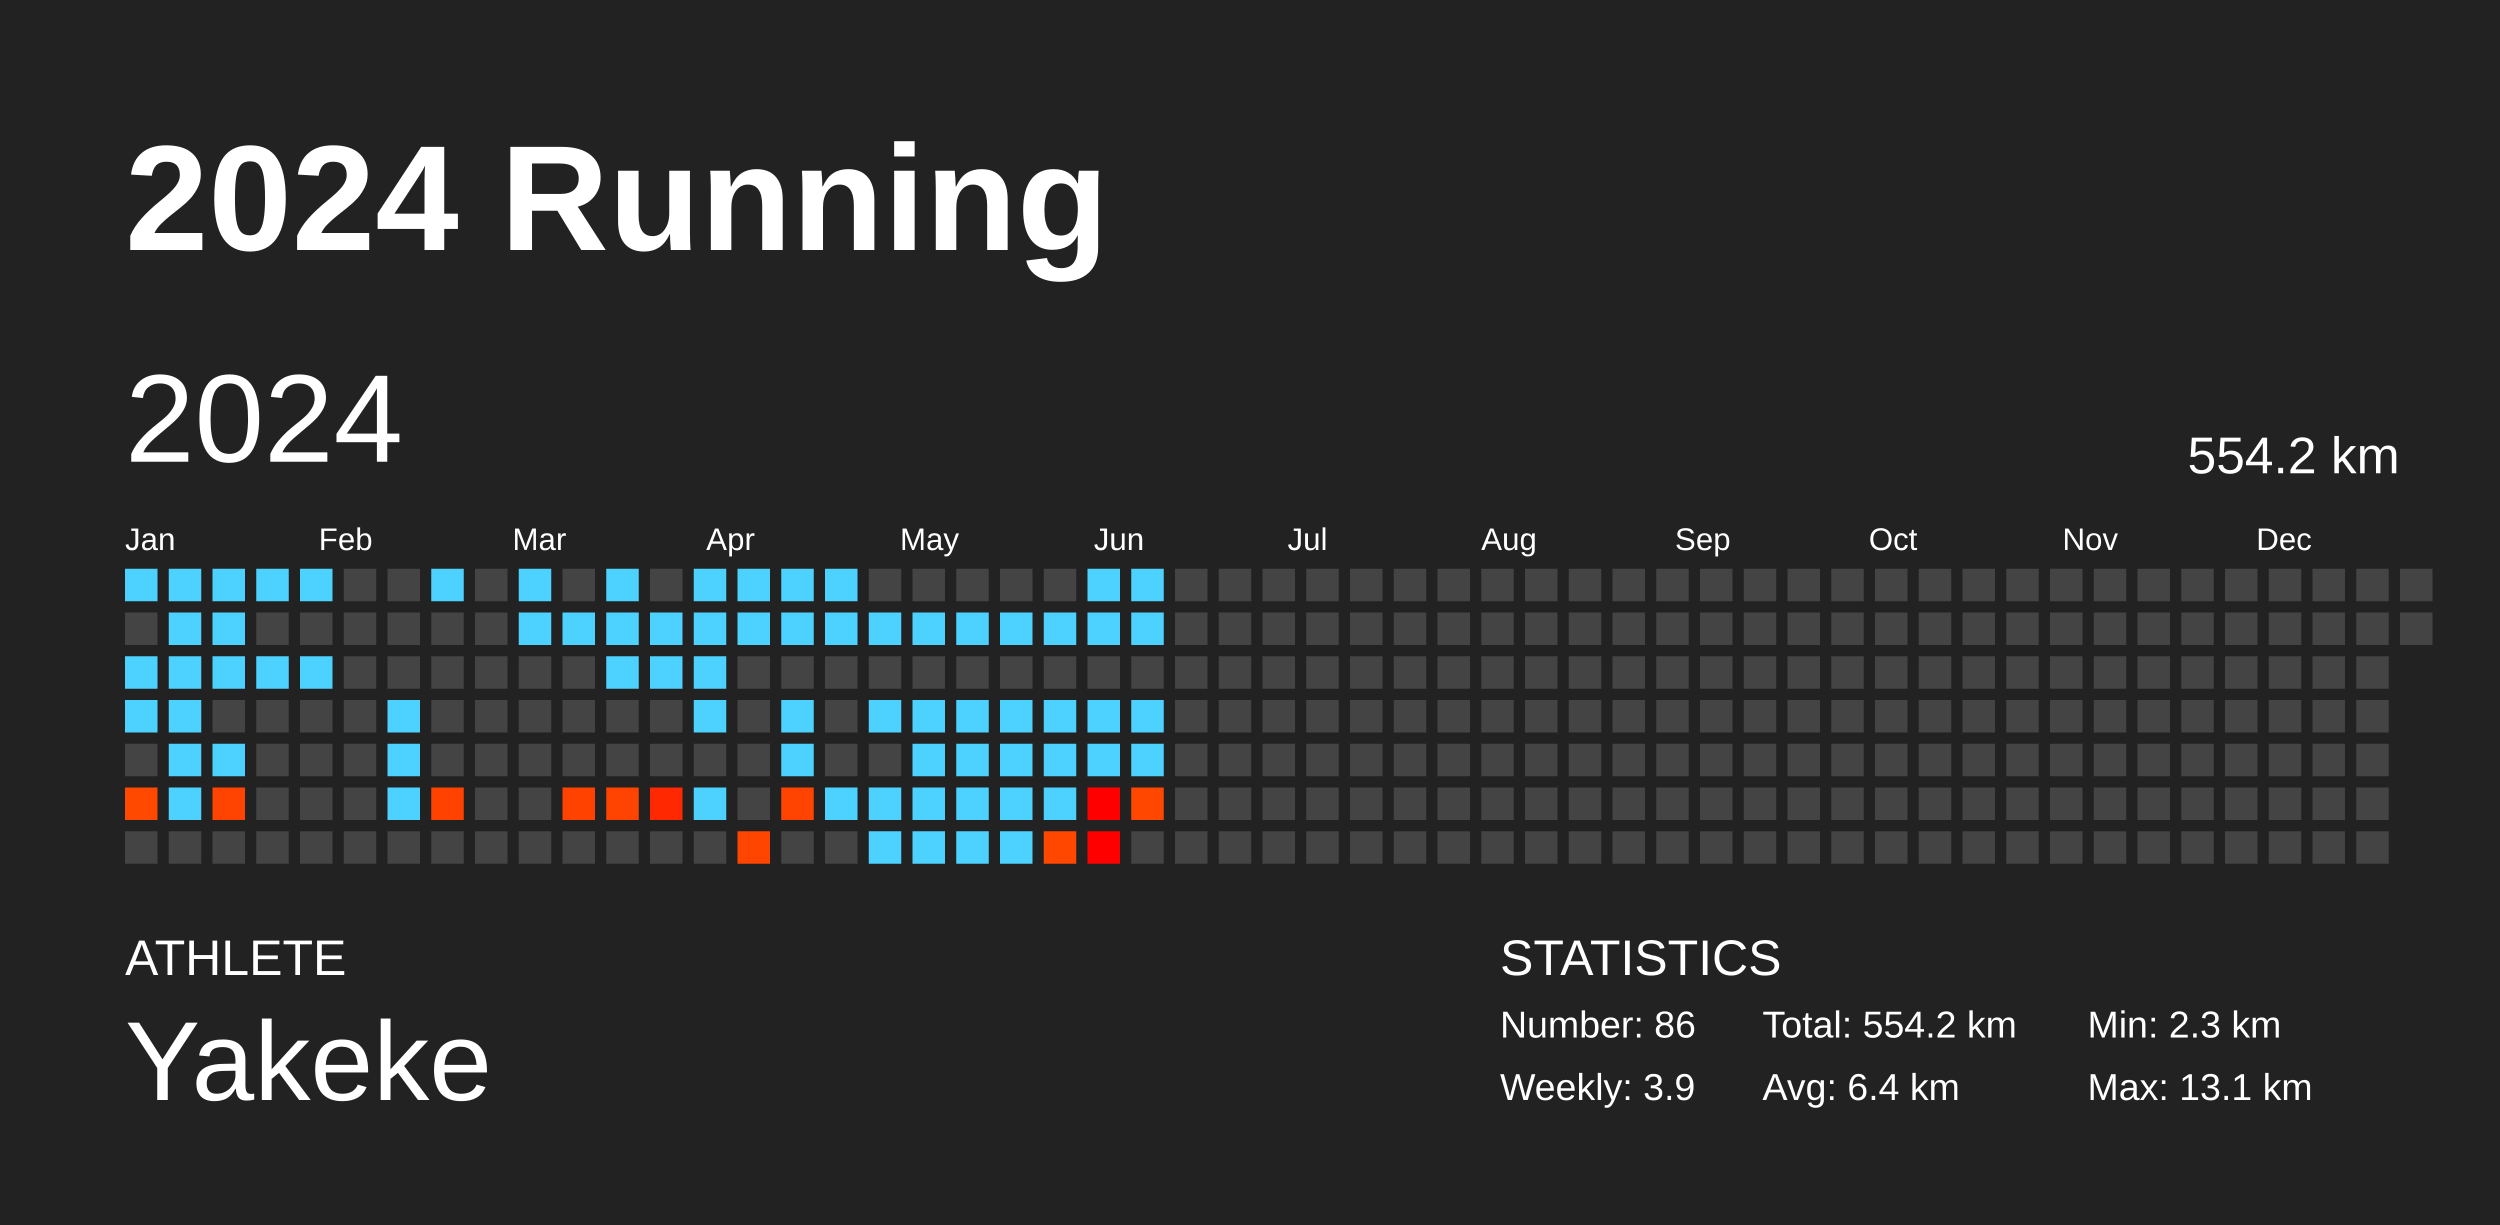
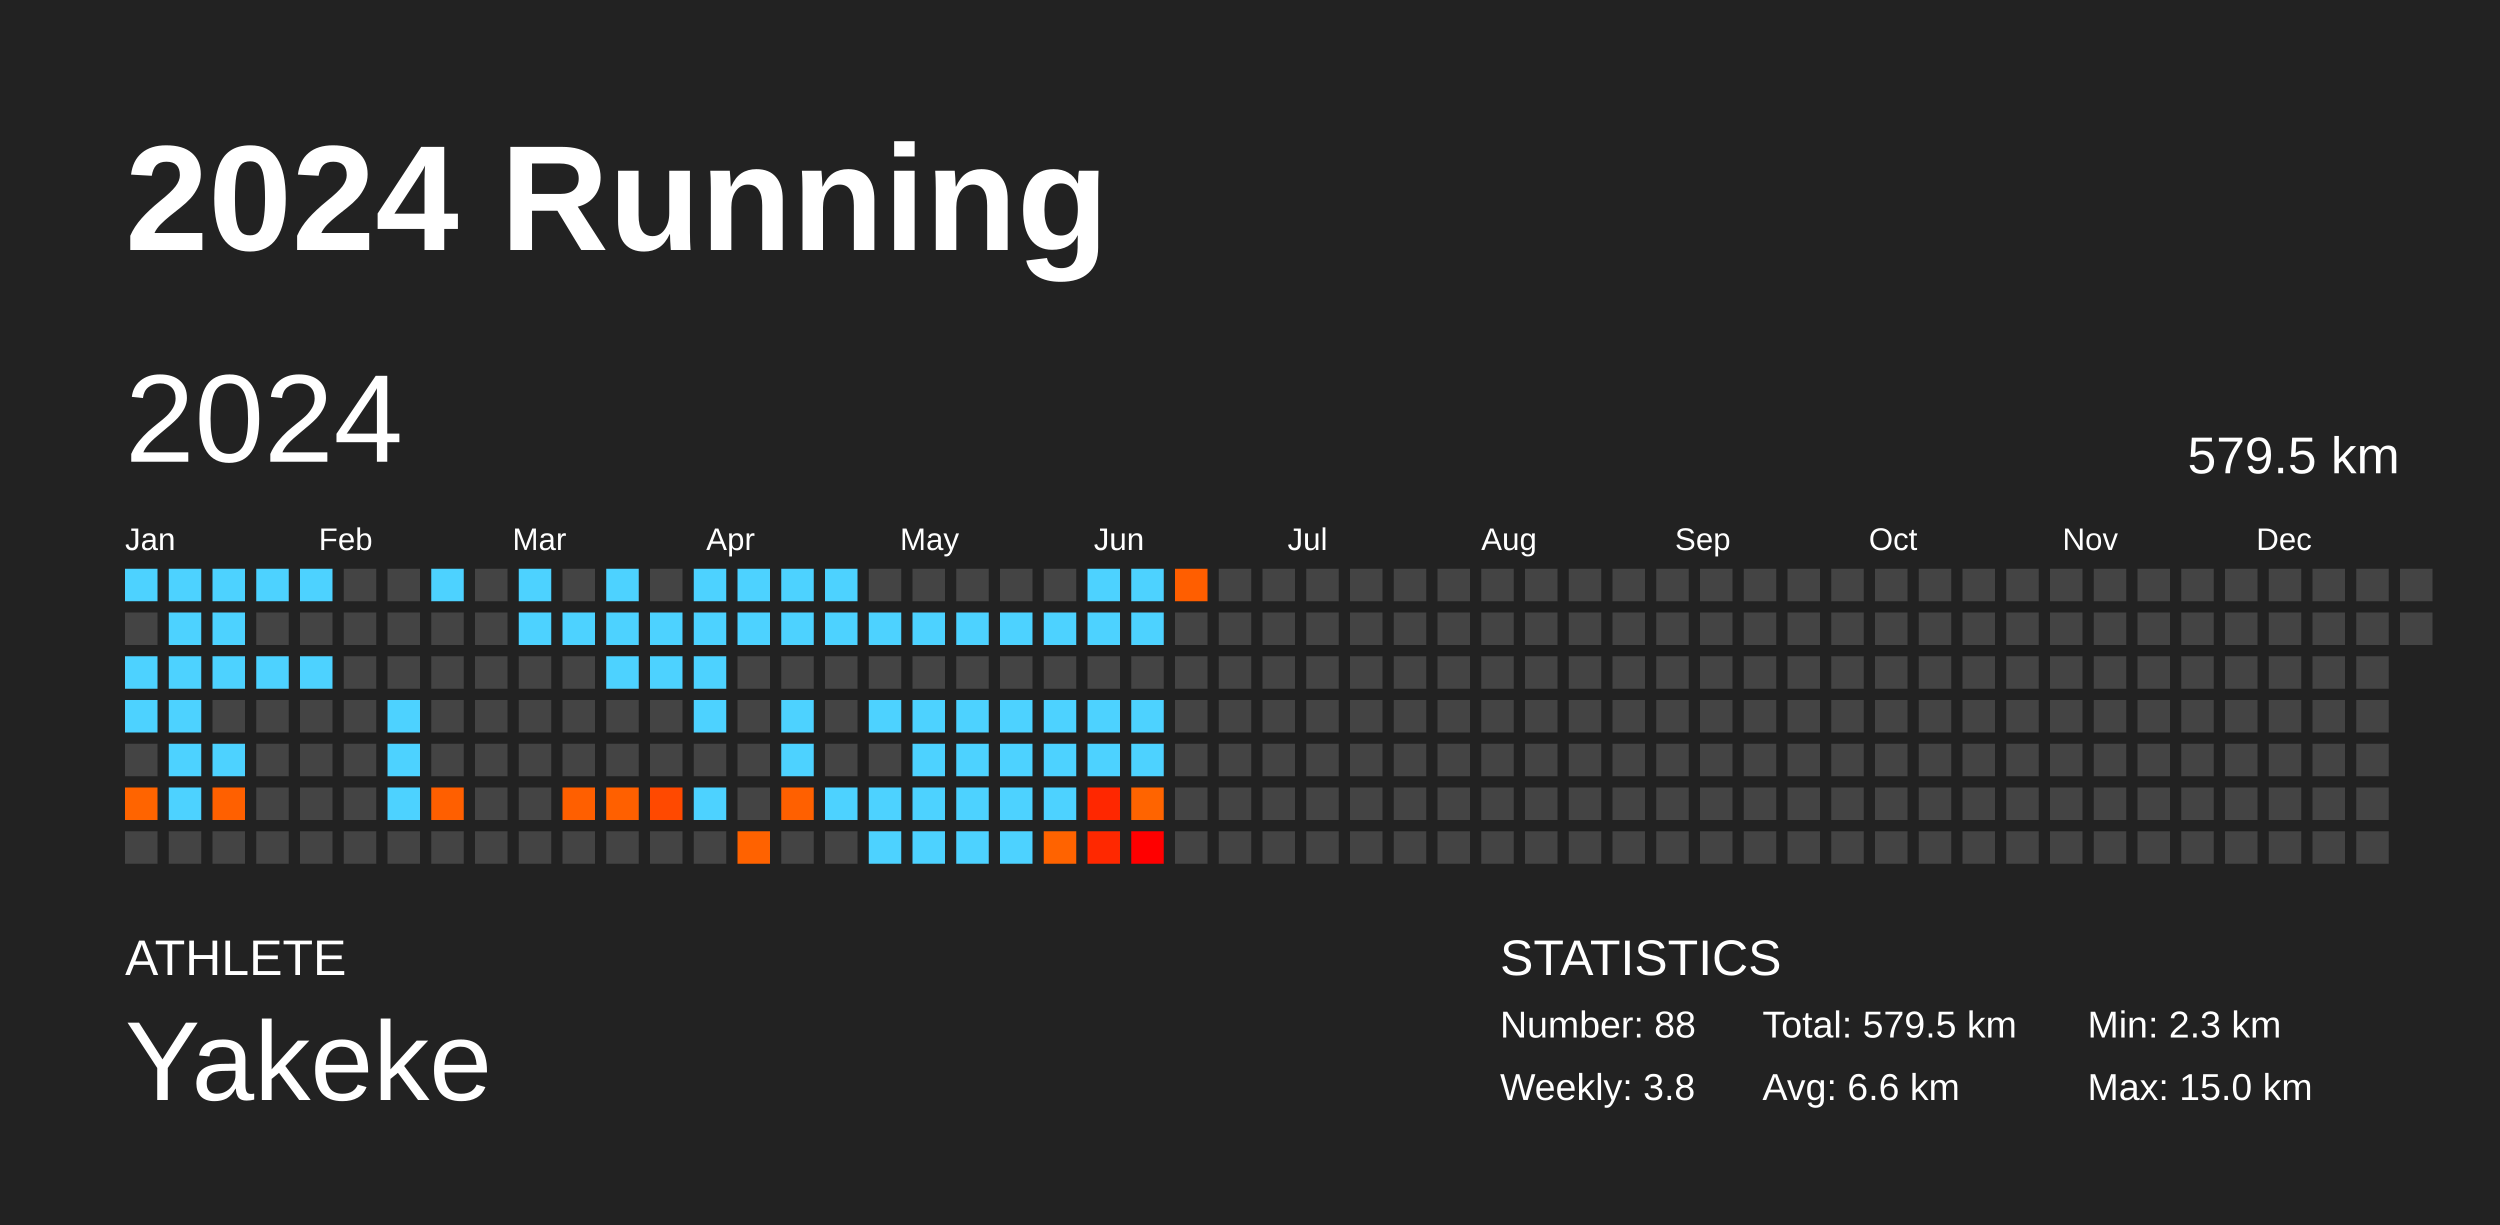
<svg xmlns="http://www.w3.org/2000/svg" baseProfile="full" height="98mm" version="1.1" viewBox="0,0,200,98" width="200mm">
  <defs />
  <rect fill="#222222" height="98" width="200" x="0" y="0" />
  <text fill="#FFFFFF" style="font-size:12px; font-family:Arial; font-weight:bold;" x="10" y="20">2024 Running</text>
  <text fill="#FFFFFF" style="font-size:4px; font-family:Arial" x="10" y="78">ATHLETE</text>
  <text fill="#FFFFFF" style="font-size:9px; font-family:Arial" x="10" y="88">Yakeke</text>
  <text fill="#FFFFFF" style="font-size:4px; font-family:Arial" x="120" y="78">STATISTICS</text>
-   <text fill="#FFFFFF" style="font-size:3px; font-family:Arial" x="120" y="83">Number: 86</text>
-   <text fill="#FFFFFF" style="font-size:3px; font-family:Arial" x="120" y="88">Weekly: 3.9</text>
-   <text fill="#FFFFFF" style="font-size:3px; font-family:Arial" x="141" y="83">Total: 554.2 km</text>
-   <text fill="#FFFFFF" style="font-size:3px; font-family:Arial" x="141" y="88">Avg: 6.4 km</text>
+   <text fill="#FFFFFF" style="font-size:3px; font-family:Arial" x="120" y="83">Number: 88</text>
+   <text fill="#FFFFFF" style="font-size:3px; font-family:Arial" x="120" y="88">Weekly: 3.8</text>
+   <text fill="#FFFFFF" style="font-size:3px; font-family:Arial" x="141" y="83">Total: 579.5 km</text>
+   <text fill="#FFFFFF" style="font-size:3px; font-family:Arial" x="141" y="88">Avg: 6.6 km</text>
  <text fill="#FFFFFF" style="font-size:3px; font-family:Arial" x="167" y="83">Min: 2.3 km</text>
-   <text fill="#FFFFFF" style="font-size:3px; font-family:Arial" x="167" y="88">Max: 13.1 km</text>
+   <text fill="#FFFFFF" style="font-size:3px; font-family:Arial" x="167" y="88">Max: 15.0 km</text>
  <text dominant-baseline="hanging" fill="#FFFFFF" style="font-size:10.0px; font-family:Arial;" x="10" y="30">2024</text>
-   <text dominant-baseline="hanging" fill="#FFFFFF" style="font-size:4.125px; font-family:Arial;" x="175" y="35">554.2 km</text>
+   <text dominant-baseline="hanging" fill="#FFFFFF" style="font-size:4.125px; font-family:Arial;" x="175" y="35">579.5 km</text>
  <text fill="#FFFFFF" style="font-size:2.5px; font-family:Arial" x="10.0" y="44">Jan</text>
  <text fill="#FFFFFF" style="font-size:2.5px; font-family:Arial" x="25.5" y="44">Feb</text>
  <text fill="#FFFFFF" style="font-size:2.5px; font-family:Arial" x="41.0" y="44">Mar</text>
  <text fill="#FFFFFF" style="font-size:2.5px; font-family:Arial" x="56.5" y="44">Apr</text>
  <text fill="#FFFFFF" style="font-size:2.5px; font-family:Arial" x="72.0" y="44">May</text>
  <text fill="#FFFFFF" style="font-size:2.5px; font-family:Arial" x="87.5" y="44">Jun</text>
  <text fill="#FFFFFF" style="font-size:2.5px; font-family:Arial" x="103.0" y="44">Jul</text>
  <text fill="#FFFFFF" style="font-size:2.5px; font-family:Arial" x="118.5" y="44">Aug</text>
  <text fill="#FFFFFF" style="font-size:2.5px; font-family:Arial" x="134.0" y="44">Sep</text>
  <text fill="#FFFFFF" style="font-size:2.5px; font-family:Arial" x="149.5" y="44">Oct</text>
  <text fill="#FFFFFF" style="font-size:2.5px; font-family:Arial" x="165.0" y="44">Nov</text>
  <text fill="#FFFFFF" style="font-size:2.5px; font-family:Arial" x="180.5" y="44">Dec</text>
  <rect fill="#4dd2ff" height="2.6" width="2.6" x="10.0" y="45.5" />
  <rect fill="#444444" height="2.6" width="2.6" x="10.0" y="49.0" />
  <rect fill="#4dd2ff" height="2.6" width="2.6" x="10.0" y="52.5" />
  <rect fill="#4dd2ff" height="2.6" width="2.6" x="10.0" y="56.0" />
  <rect fill="#444444" height="2.6" width="2.6" x="10.0" y="59.5" />
-   <rect fill="#ff4800" height="2.6" width="2.6" x="10.0" y="63.0" />
+   <rect fill="#ff6400" height="2.6" width="2.6" x="10.0" y="63.0" />
  <rect fill="#444444" height="2.6" width="2.6" x="10.0" y="66.5" />
  <rect fill="#4dd2ff" height="2.6" width="2.6" x="13.5" y="45.5" />
  <rect fill="#4dd2ff" height="2.6" width="2.6" x="13.5" y="49.0" />
  <rect fill="#4dd2ff" height="2.6" width="2.6" x="13.5" y="52.5" />
  <rect fill="#4dd2ff" height="2.6" width="2.6" x="13.5" y="56.0" />
  <rect fill="#4dd2ff" height="2.6" width="2.6" x="13.5" y="59.5" />
  <rect fill="#4dd2ff" height="2.6" width="2.6" x="13.5" y="63.0" />
  <rect fill="#444444" height="2.6" width="2.6" x="13.5" y="66.5" />
  <rect fill="#4dd2ff" height="2.6" width="2.6" x="17.0" y="45.5" />
  <rect fill="#4dd2ff" height="2.6" width="2.6" x="17.0" y="49.0" />
  <rect fill="#4dd2ff" height="2.6" width="2.6" x="17.0" y="52.5" />
  <rect fill="#444444" height="2.6" width="2.6" x="17.0" y="56.0" />
  <rect fill="#4dd2ff" height="2.6" width="2.6" x="17.0" y="59.5" />
-   <rect fill="#ff4300" height="2.6" width="2.6" x="17.0" y="63.0" />
+   <rect fill="#ff6000" height="2.6" width="2.6" x="17.0" y="63.0" />
  <rect fill="#444444" height="2.6" width="2.6" x="17.0" y="66.5" />
  <rect fill="#4dd2ff" height="2.6" width="2.6" x="20.5" y="45.5" />
  <rect fill="#444444" height="2.6" width="2.6" x="20.5" y="49.0" />
  <rect fill="#4dd2ff" height="2.6" width="2.6" x="20.5" y="52.5" />
  <rect fill="#444444" height="2.6" width="2.6" x="20.5" y="56.0" />
  <rect fill="#444444" height="2.6" width="2.6" x="20.5" y="59.5" />
  <rect fill="#444444" height="2.6" width="2.6" x="20.5" y="63.0" />
  <rect fill="#444444" height="2.6" width="2.6" x="20.5" y="66.5" />
  <rect fill="#4dd2ff" height="2.6" width="2.6" x="24.0" y="45.5" />
  <rect fill="#444444" height="2.6" width="2.6" x="24.0" y="49.0" />
  <rect fill="#4dd2ff" height="2.6" width="2.6" x="24.0" y="52.5" />
  <rect fill="#444444" height="2.6" width="2.6" x="24.0" y="56.0" />
  <rect fill="#444444" height="2.6" width="2.6" x="24.0" y="59.5" />
  <rect fill="#444444" height="2.6" width="2.6" x="24.0" y="63.0" />
  <rect fill="#444444" height="2.6" width="2.6" x="24.0" y="66.5" />
  <rect fill="#444444" height="2.6" width="2.6" x="27.5" y="45.5" />
  <rect fill="#444444" height="2.6" width="2.6" x="27.5" y="49.0" />
  <rect fill="#444444" height="2.6" width="2.6" x="27.5" y="52.5" />
  <rect fill="#444444" height="2.6" width="2.6" x="27.5" y="56.0" />
  <rect fill="#444444" height="2.6" width="2.6" x="27.5" y="59.5" />
  <rect fill="#444444" height="2.6" width="2.6" x="27.5" y="63.0" />
  <rect fill="#444444" height="2.6" width="2.6" x="27.5" y="66.5" />
  <rect fill="#444444" height="2.6" width="2.6" x="31.0" y="45.5" />
  <rect fill="#444444" height="2.6" width="2.6" x="31.0" y="49.0" />
  <rect fill="#444444" height="2.6" width="2.6" x="31.0" y="52.5" />
  <rect fill="#4dd2ff" height="2.6" width="2.6" x="31.0" y="56.0" />
  <rect fill="#4dd2ff" height="2.6" width="2.6" x="31.0" y="59.5" />
  <rect fill="#4dd2ff" height="2.6" width="2.6" x="31.0" y="63.0" />
  <rect fill="#444444" height="2.6" width="2.6" x="31.0" y="66.5" />
  <rect fill="#4dd2ff" height="2.6" width="2.6" x="34.5" y="45.5" />
  <rect fill="#444444" height="2.6" width="2.6" x="34.5" y="49.0" />
  <rect fill="#444444" height="2.6" width="2.6" x="34.5" y="52.5" />
  <rect fill="#444444" height="2.6" width="2.6" x="34.5" y="56.0" />
  <rect fill="#444444" height="2.6" width="2.6" x="34.5" y="59.5" />
-   <rect fill="#ff4200" height="2.6" width="2.6" x="34.5" y="63.0" />
+   <rect fill="#ff5f00" height="2.6" width="2.6" x="34.5" y="63.0" />
  <rect fill="#444444" height="2.6" width="2.6" x="34.5" y="66.5" />
  <rect fill="#444444" height="2.6" width="2.6" x="38.0" y="45.5" />
  <rect fill="#444444" height="2.6" width="2.6" x="38.0" y="49.0" />
  <rect fill="#444444" height="2.6" width="2.6" x="38.0" y="52.5" />
  <rect fill="#444444" height="2.6" width="2.6" x="38.0" y="56.0" />
  <rect fill="#444444" height="2.6" width="2.6" x="38.0" y="59.5" />
  <rect fill="#444444" height="2.6" width="2.6" x="38.0" y="63.0" />
  <rect fill="#444444" height="2.6" width="2.6" x="38.0" y="66.5" />
  <rect fill="#4dd2ff" height="2.6" width="2.6" x="41.5" y="45.5" />
  <rect fill="#4dd2ff" height="2.6" width="2.6" x="41.5" y="49.0" />
  <rect fill="#444444" height="2.6" width="2.6" x="41.5" y="52.5" />
  <rect fill="#444444" height="2.6" width="2.6" x="41.5" y="56.0" />
  <rect fill="#444444" height="2.6" width="2.6" x="41.5" y="59.5" />
  <rect fill="#444444" height="2.6" width="2.6" x="41.5" y="63.0" />
  <rect fill="#444444" height="2.6" width="2.6" x="41.5" y="66.5" />
  <rect fill="#444444" height="2.6" width="2.6" x="45.0" y="45.5" />
  <rect fill="#4dd2ff" height="2.6" width="2.6" x="45.0" y="49.0" />
  <rect fill="#444444" height="2.6" width="2.6" x="45.0" y="52.5" />
  <rect fill="#444444" height="2.6" width="2.6" x="45.0" y="56.0" />
  <rect fill="#444444" height="2.6" width="2.6" x="45.0" y="59.5" />
-   <rect fill="#ff4200" height="2.6" width="2.6" x="45.0" y="63.0" />
+   <rect fill="#ff5f00" height="2.6" width="2.6" x="45.0" y="63.0" />
  <rect fill="#444444" height="2.6" width="2.6" x="45.0" y="66.5" />
  <rect fill="#4dd2ff" height="2.6" width="2.6" x="48.5" y="45.5" />
  <rect fill="#4dd2ff" height="2.6" width="2.6" x="48.5" y="49.0" />
  <rect fill="#4dd2ff" height="2.6" width="2.6" x="48.5" y="52.5" />
  <rect fill="#444444" height="2.6" width="2.6" x="48.5" y="56.0" />
  <rect fill="#444444" height="2.6" width="2.6" x="48.5" y="59.5" />
-   <rect fill="#ff4300" height="2.6" width="2.6" x="48.5" y="63.0" />
+   <rect fill="#ff6000" height="2.6" width="2.6" x="48.5" y="63.0" />
  <rect fill="#444444" height="2.6" width="2.6" x="48.5" y="66.5" />
  <rect fill="#444444" height="2.6" width="2.6" x="52.0" y="45.5" />
  <rect fill="#4dd2ff" height="2.6" width="2.6" x="52.0" y="49.0" />
  <rect fill="#4dd2ff" height="2.6" width="2.6" x="52.0" y="52.5" />
  <rect fill="#444444" height="2.6" width="2.6" x="52.0" y="56.0" />
  <rect fill="#444444" height="2.6" width="2.6" x="52.0" y="59.5" />
-   <rect fill="#ff2800" height="2.6" width="2.6" x="52.0" y="63.0" />
+   <rect fill="#ff4900" height="2.6" width="2.6" x="52.0" y="63.0" />
  <rect fill="#444444" height="2.6" width="2.6" x="52.0" y="66.5" />
  <rect fill="#4dd2ff" height="2.6" width="2.6" x="55.5" y="45.5" />
  <rect fill="#4dd2ff" height="2.6" width="2.6" x="55.5" y="49.0" />
  <rect fill="#4dd2ff" height="2.6" width="2.6" x="55.5" y="52.5" />
  <rect fill="#4dd2ff" height="2.6" width="2.6" x="55.5" y="56.0" />
  <rect fill="#444444" height="2.6" width="2.6" x="55.5" y="59.5" />
  <rect fill="#4dd2ff" height="2.6" width="2.6" x="55.5" y="63.0" />
  <rect fill="#444444" height="2.6" width="2.6" x="55.5" y="66.5" />
  <rect fill="#4dd2ff" height="2.6" width="2.6" x="59.0" y="45.5" />
  <rect fill="#4dd2ff" height="2.6" width="2.6" x="59.0" y="49.0" />
  <rect fill="#444444" height="2.6" width="2.6" x="59.0" y="52.5" />
  <rect fill="#444444" height="2.6" width="2.6" x="59.0" y="56.0" />
  <rect fill="#444444" height="2.6" width="2.6" x="59.0" y="59.5" />
  <rect fill="#444444" height="2.6" width="2.6" x="59.0" y="63.0" />
-   <rect fill="#ff4500" height="2.6" width="2.6" x="59.0" y="66.5" />
+   <rect fill="#ff6200" height="2.6" width="2.6" x="59.0" y="66.5" />
  <rect fill="#4dd2ff" height="2.6" width="2.6" x="62.5" y="45.5" />
  <rect fill="#4dd2ff" height="2.6" width="2.6" x="62.5" y="49.0" />
  <rect fill="#444444" height="2.6" width="2.6" x="62.5" y="52.5" />
  <rect fill="#4dd2ff" height="2.6" width="2.6" x="62.5" y="56.0" />
  <rect fill="#4dd2ff" height="2.6" width="2.6" x="62.5" y="59.5" />
-   <rect fill="#ff4300" height="2.6" width="2.6" x="62.5" y="63.0" />
+   <rect fill="#ff6000" height="2.6" width="2.6" x="62.5" y="63.0" />
  <rect fill="#444444" height="2.6" width="2.6" x="62.5" y="66.5" />
  <rect fill="#4dd2ff" height="2.6" width="2.6" x="66.0" y="45.5" />
  <rect fill="#4dd2ff" height="2.6" width="2.6" x="66.0" y="49.0" />
  <rect fill="#444444" height="2.6" width="2.6" x="66.0" y="52.5" />
  <rect fill="#444444" height="2.6" width="2.6" x="66.0" y="56.0" />
  <rect fill="#444444" height="2.6" width="2.6" x="66.0" y="59.5" />
  <rect fill="#4dd2ff" height="2.6" width="2.6" x="66.0" y="63.0" />
  <rect fill="#444444" height="2.6" width="2.6" x="66.0" y="66.5" />
  <rect fill="#444444" height="2.6" width="2.6" x="69.5" y="45.5" />
  <rect fill="#4dd2ff" height="2.6" width="2.6" x="69.5" y="49.0" />
  <rect fill="#444444" height="2.6" width="2.6" x="69.5" y="52.5" />
  <rect fill="#4dd2ff" height="2.6" width="2.6" x="69.5" y="56.0" />
  <rect fill="#444444" height="2.6" width="2.6" x="69.5" y="59.5" />
  <rect fill="#4dd2ff" height="2.6" width="2.6" x="69.5" y="63.0" />
  <rect fill="#4dd2ff" height="2.6" width="2.6" x="69.5" y="66.5" />
  <rect fill="#444444" height="2.6" width="2.6" x="73.0" y="45.5" />
  <rect fill="#4dd2ff" height="2.6" width="2.6" x="73.0" y="49.0" />
  <rect fill="#444444" height="2.6" width="2.6" x="73.0" y="52.5" />
  <rect fill="#4dd2ff" height="2.6" width="2.6" x="73.0" y="56.0" />
  <rect fill="#4dd2ff" height="2.6" width="2.6" x="73.0" y="59.5" />
  <rect fill="#4dd2ff" height="2.6" width="2.6" x="73.0" y="63.0" />
  <rect fill="#4dd2ff" height="2.6" width="2.6" x="73.0" y="66.5" />
  <rect fill="#444444" height="2.6" width="2.6" x="76.5" y="45.5" />
  <rect fill="#4dd2ff" height="2.6" width="2.6" x="76.5" y="49.0" />
  <rect fill="#444444" height="2.6" width="2.6" x="76.5" y="52.5" />
  <rect fill="#4dd2ff" height="2.6" width="2.6" x="76.5" y="56.0" />
  <rect fill="#4dd2ff" height="2.6" width="2.6" x="76.5" y="59.5" />
  <rect fill="#4dd2ff" height="2.6" width="2.6" x="76.5" y="63.0" />
  <rect fill="#4dd2ff" height="2.6" width="2.6" x="76.5" y="66.5" />
  <rect fill="#444444" height="2.6" width="2.6" x="80.0" y="45.5" />
  <rect fill="#4dd2ff" height="2.6" width="2.6" x="80.0" y="49.0" />
  <rect fill="#444444" height="2.6" width="2.6" x="80.0" y="52.5" />
  <rect fill="#4dd2ff" height="2.6" width="2.6" x="80.0" y="56.0" />
  <rect fill="#4dd2ff" height="2.6" width="2.6" x="80.0" y="59.5" />
  <rect fill="#4dd2ff" height="2.6" width="2.6" x="80.0" y="63.0" />
  <rect fill="#4dd2ff" height="2.6" width="2.6" x="80.0" y="66.5" />
  <rect fill="#444444" height="2.6" width="2.6" x="83.5" y="45.5" />
  <rect fill="#4dd2ff" height="2.6" width="2.6" x="83.5" y="49.0" />
  <rect fill="#444444" height="2.6" width="2.6" x="83.5" y="52.5" />
  <rect fill="#4dd2ff" height="2.6" width="2.6" x="83.5" y="56.0" />
  <rect fill="#4dd2ff" height="2.6" width="2.6" x="83.5" y="59.5" />
  <rect fill="#4dd2ff" height="2.6" width="2.6" x="83.5" y="63.0" />
-   <rect fill="#ff4700" height="2.6" width="2.6" x="83.5" y="66.5" />
+   <rect fill="#ff6300" height="2.6" width="2.6" x="83.5" y="66.5" />
  <rect fill="#4dd2ff" height="2.6" width="2.6" x="87.0" y="45.5" />
  <rect fill="#4dd2ff" height="2.6" width="2.6" x="87.0" y="49.0" />
  <rect fill="#444444" height="2.6" width="2.6" x="87.0" y="52.5" />
  <rect fill="#4dd2ff" height="2.6" width="2.6" x="87.0" y="56.0" />
  <rect fill="#4dd2ff" height="2.6" width="2.6" x="87.0" y="59.5" />
-   <rect fill="#ff0000" height="2.6" width="2.6" x="87.0" y="63.0" />
-   <rect fill="#ff0000" height="2.6" width="2.6" x="87.0" y="66.5" />
+   <rect fill="#ff2700" height="2.6" width="2.6" x="87.0" y="63.0" />
+   <rect fill="#ff2800" height="2.6" width="2.6" x="87.0" y="66.5" />
  <rect fill="#4dd2ff" height="2.6" width="2.6" x="90.5" y="45.5" />
  <rect fill="#4dd2ff" height="2.6" width="2.6" x="90.5" y="49.0" />
  <rect fill="#444444" height="2.6" width="2.6" x="90.5" y="52.5" />
  <rect fill="#4dd2ff" height="2.6" width="2.6" x="90.5" y="56.0" />
  <rect fill="#4dd2ff" height="2.6" width="2.6" x="90.5" y="59.5" />
-   <rect fill="#ff4700" height="2.6" width="2.6" x="90.5" y="63.0" />
-   <rect fill="#444444" height="2.6" width="2.6" x="90.5" y="66.5" />
-   <rect fill="#444444" height="2.6" width="2.6" x="94.0" y="45.5" />
+   <rect fill="#ff6400" height="2.6" width="2.6" x="90.5" y="63.0" />
+   <rect fill="#ff0000" height="2.6" width="2.6" x="90.5" y="66.5" />
+   <rect fill="#ff5e00" height="2.6" width="2.6" x="94.0" y="45.5" />
  <rect fill="#444444" height="2.6" width="2.6" x="94.0" y="49.0" />
  <rect fill="#444444" height="2.6" width="2.6" x="94.0" y="52.5" />
  <rect fill="#444444" height="2.6" width="2.6" x="94.0" y="56.0" />
  <rect fill="#444444" height="2.6" width="2.6" x="94.0" y="59.5" />
  <rect fill="#444444" height="2.6" width="2.6" x="94.0" y="63.0" />
  <rect fill="#444444" height="2.6" width="2.6" x="94.0" y="66.5" />
  <rect fill="#444444" height="2.6" width="2.6" x="97.5" y="45.5" />
  <rect fill="#444444" height="2.6" width="2.6" x="97.5" y="49.0" />
  <rect fill="#444444" height="2.6" width="2.6" x="97.5" y="52.5" />
  <rect fill="#444444" height="2.6" width="2.6" x="97.5" y="56.0" />
  <rect fill="#444444" height="2.6" width="2.6" x="97.5" y="59.5" />
  <rect fill="#444444" height="2.6" width="2.6" x="97.5" y="63.0" />
  <rect fill="#444444" height="2.6" width="2.6" x="97.5" y="66.5" />
  <rect fill="#444444" height="2.6" width="2.6" x="101.0" y="45.5" />
  <rect fill="#444444" height="2.6" width="2.6" x="101.0" y="49.0" />
  <rect fill="#444444" height="2.6" width="2.6" x="101.0" y="52.5" />
  <rect fill="#444444" height="2.6" width="2.6" x="101.0" y="56.0" />
  <rect fill="#444444" height="2.6" width="2.6" x="101.0" y="59.5" />
  <rect fill="#444444" height="2.6" width="2.6" x="101.0" y="63.0" />
  <rect fill="#444444" height="2.6" width="2.6" x="101.0" y="66.5" />
  <rect fill="#444444" height="2.6" width="2.6" x="104.5" y="45.5" />
  <rect fill="#444444" height="2.6" width="2.6" x="104.5" y="49.0" />
  <rect fill="#444444" height="2.6" width="2.6" x="104.5" y="52.5" />
  <rect fill="#444444" height="2.6" width="2.6" x="104.5" y="56.0" />
  <rect fill="#444444" height="2.6" width="2.6" x="104.5" y="59.5" />
  <rect fill="#444444" height="2.6" width="2.6" x="104.5" y="63.0" />
  <rect fill="#444444" height="2.6" width="2.6" x="104.5" y="66.5" />
  <rect fill="#444444" height="2.6" width="2.6" x="108.0" y="45.5" />
  <rect fill="#444444" height="2.6" width="2.6" x="108.0" y="49.0" />
  <rect fill="#444444" height="2.6" width="2.6" x="108.0" y="52.5" />
  <rect fill="#444444" height="2.6" width="2.6" x="108.0" y="56.0" />
  <rect fill="#444444" height="2.6" width="2.6" x="108.0" y="59.5" />
  <rect fill="#444444" height="2.6" width="2.6" x="108.0" y="63.0" />
  <rect fill="#444444" height="2.6" width="2.6" x="108.0" y="66.5" />
  <rect fill="#444444" height="2.6" width="2.6" x="111.5" y="45.5" />
  <rect fill="#444444" height="2.6" width="2.6" x="111.5" y="49.0" />
  <rect fill="#444444" height="2.6" width="2.6" x="111.5" y="52.5" />
  <rect fill="#444444" height="2.6" width="2.6" x="111.5" y="56.0" />
  <rect fill="#444444" height="2.6" width="2.6" x="111.5" y="59.5" />
  <rect fill="#444444" height="2.6" width="2.6" x="111.5" y="63.0" />
  <rect fill="#444444" height="2.6" width="2.6" x="111.5" y="66.5" />
  <rect fill="#444444" height="2.6" width="2.6" x="115.0" y="45.5" />
  <rect fill="#444444" height="2.6" width="2.6" x="115.0" y="49.0" />
  <rect fill="#444444" height="2.6" width="2.6" x="115.0" y="52.5" />
  <rect fill="#444444" height="2.6" width="2.6" x="115.0" y="56.0" />
  <rect fill="#444444" height="2.6" width="2.6" x="115.0" y="59.5" />
  <rect fill="#444444" height="2.6" width="2.6" x="115.0" y="63.0" />
  <rect fill="#444444" height="2.6" width="2.6" x="115.0" y="66.5" />
  <rect fill="#444444" height="2.6" width="2.6" x="118.5" y="45.5" />
  <rect fill="#444444" height="2.6" width="2.6" x="118.5" y="49.0" />
  <rect fill="#444444" height="2.6" width="2.6" x="118.5" y="52.5" />
  <rect fill="#444444" height="2.6" width="2.6" x="118.5" y="56.0" />
  <rect fill="#444444" height="2.6" width="2.6" x="118.5" y="59.5" />
  <rect fill="#444444" height="2.6" width="2.6" x="118.5" y="63.0" />
  <rect fill="#444444" height="2.6" width="2.6" x="118.5" y="66.5" />
  <rect fill="#444444" height="2.6" width="2.6" x="122.0" y="45.5" />
  <rect fill="#444444" height="2.6" width="2.6" x="122.0" y="49.0" />
  <rect fill="#444444" height="2.6" width="2.6" x="122.0" y="52.5" />
  <rect fill="#444444" height="2.6" width="2.6" x="122.0" y="56.0" />
  <rect fill="#444444" height="2.6" width="2.6" x="122.0" y="59.5" />
  <rect fill="#444444" height="2.6" width="2.6" x="122.0" y="63.0" />
  <rect fill="#444444" height="2.6" width="2.6" x="122.0" y="66.5" />
  <rect fill="#444444" height="2.6" width="2.6" x="125.5" y="45.5" />
  <rect fill="#444444" height="2.6" width="2.6" x="125.5" y="49.0" />
  <rect fill="#444444" height="2.6" width="2.6" x="125.5" y="52.5" />
  <rect fill="#444444" height="2.6" width="2.6" x="125.5" y="56.0" />
  <rect fill="#444444" height="2.6" width="2.6" x="125.5" y="59.5" />
  <rect fill="#444444" height="2.6" width="2.6" x="125.5" y="63.0" />
  <rect fill="#444444" height="2.6" width="2.6" x="125.5" y="66.5" />
  <rect fill="#444444" height="2.6" width="2.6" x="129.0" y="45.5" />
  <rect fill="#444444" height="2.6" width="2.6" x="129.0" y="49.0" />
  <rect fill="#444444" height="2.6" width="2.6" x="129.0" y="52.5" />
  <rect fill="#444444" height="2.6" width="2.6" x="129.0" y="56.0" />
  <rect fill="#444444" height="2.6" width="2.6" x="129.0" y="59.5" />
  <rect fill="#444444" height="2.6" width="2.6" x="129.0" y="63.0" />
  <rect fill="#444444" height="2.6" width="2.6" x="129.0" y="66.5" />
  <rect fill="#444444" height="2.6" width="2.6" x="132.5" y="45.5" />
  <rect fill="#444444" height="2.6" width="2.6" x="132.5" y="49.0" />
  <rect fill="#444444" height="2.6" width="2.6" x="132.5" y="52.5" />
  <rect fill="#444444" height="2.6" width="2.6" x="132.5" y="56.0" />
  <rect fill="#444444" height="2.6" width="2.6" x="132.5" y="59.5" />
  <rect fill="#444444" height="2.6" width="2.6" x="132.5" y="63.0" />
  <rect fill="#444444" height="2.6" width="2.6" x="132.5" y="66.5" />
  <rect fill="#444444" height="2.6" width="2.6" x="136.0" y="45.5" />
  <rect fill="#444444" height="2.6" width="2.6" x="136.0" y="49.0" />
  <rect fill="#444444" height="2.6" width="2.6" x="136.0" y="52.5" />
  <rect fill="#444444" height="2.6" width="2.6" x="136.0" y="56.0" />
  <rect fill="#444444" height="2.6" width="2.6" x="136.0" y="59.5" />
  <rect fill="#444444" height="2.6" width="2.6" x="136.0" y="63.0" />
  <rect fill="#444444" height="2.6" width="2.6" x="136.0" y="66.5" />
  <rect fill="#444444" height="2.6" width="2.6" x="139.5" y="45.5" />
  <rect fill="#444444" height="2.6" width="2.6" x="139.5" y="49.0" />
  <rect fill="#444444" height="2.6" width="2.6" x="139.5" y="52.5" />
  <rect fill="#444444" height="2.6" width="2.6" x="139.5" y="56.0" />
  <rect fill="#444444" height="2.6" width="2.6" x="139.5" y="59.5" />
  <rect fill="#444444" height="2.6" width="2.6" x="139.5" y="63.0" />
  <rect fill="#444444" height="2.6" width="2.6" x="139.5" y="66.5" />
  <rect fill="#444444" height="2.6" width="2.6" x="143.0" y="45.5" />
  <rect fill="#444444" height="2.6" width="2.6" x="143.0" y="49.0" />
  <rect fill="#444444" height="2.6" width="2.6" x="143.0" y="52.5" />
  <rect fill="#444444" height="2.6" width="2.6" x="143.0" y="56.0" />
  <rect fill="#444444" height="2.6" width="2.6" x="143.0" y="59.5" />
  <rect fill="#444444" height="2.6" width="2.6" x="143.0" y="63.0" />
  <rect fill="#444444" height="2.6" width="2.6" x="143.0" y="66.5" />
  <rect fill="#444444" height="2.6" width="2.6" x="146.5" y="45.5" />
  <rect fill="#444444" height="2.6" width="2.6" x="146.5" y="49.0" />
  <rect fill="#444444" height="2.6" width="2.6" x="146.5" y="52.5" />
  <rect fill="#444444" height="2.6" width="2.6" x="146.5" y="56.0" />
  <rect fill="#444444" height="2.6" width="2.6" x="146.5" y="59.5" />
  <rect fill="#444444" height="2.6" width="2.6" x="146.5" y="63.0" />
  <rect fill="#444444" height="2.6" width="2.6" x="146.5" y="66.5" />
  <rect fill="#444444" height="2.6" width="2.6" x="150.0" y="45.5" />
  <rect fill="#444444" height="2.6" width="2.6" x="150.0" y="49.0" />
  <rect fill="#444444" height="2.6" width="2.6" x="150.0" y="52.5" />
  <rect fill="#444444" height="2.6" width="2.6" x="150.0" y="56.0" />
  <rect fill="#444444" height="2.6" width="2.6" x="150.0" y="59.5" />
  <rect fill="#444444" height="2.6" width="2.6" x="150.0" y="63.0" />
  <rect fill="#444444" height="2.6" width="2.6" x="150.0" y="66.5" />
  <rect fill="#444444" height="2.6" width="2.6" x="153.5" y="45.5" />
  <rect fill="#444444" height="2.6" width="2.6" x="153.5" y="49.0" />
  <rect fill="#444444" height="2.6" width="2.6" x="153.5" y="52.5" />
  <rect fill="#444444" height="2.6" width="2.6" x="153.5" y="56.0" />
  <rect fill="#444444" height="2.6" width="2.6" x="153.5" y="59.5" />
  <rect fill="#444444" height="2.6" width="2.6" x="153.5" y="63.0" />
  <rect fill="#444444" height="2.6" width="2.6" x="153.5" y="66.5" />
  <rect fill="#444444" height="2.6" width="2.6" x="157.0" y="45.5" />
  <rect fill="#444444" height="2.6" width="2.6" x="157.0" y="49.0" />
  <rect fill="#444444" height="2.6" width="2.6" x="157.0" y="52.5" />
  <rect fill="#444444" height="2.6" width="2.6" x="157.0" y="56.0" />
  <rect fill="#444444" height="2.6" width="2.6" x="157.0" y="59.5" />
  <rect fill="#444444" height="2.6" width="2.6" x="157.0" y="63.0" />
  <rect fill="#444444" height="2.6" width="2.6" x="157.0" y="66.5" />
  <rect fill="#444444" height="2.6" width="2.6" x="160.5" y="45.5" />
  <rect fill="#444444" height="2.6" width="2.6" x="160.5" y="49.0" />
  <rect fill="#444444" height="2.6" width="2.6" x="160.5" y="52.5" />
  <rect fill="#444444" height="2.6" width="2.6" x="160.5" y="56.0" />
  <rect fill="#444444" height="2.6" width="2.6" x="160.5" y="59.5" />
  <rect fill="#444444" height="2.6" width="2.6" x="160.5" y="63.0" />
  <rect fill="#444444" height="2.6" width="2.6" x="160.5" y="66.5" />
  <rect fill="#444444" height="2.6" width="2.6" x="164.0" y="45.5" />
  <rect fill="#444444" height="2.6" width="2.6" x="164.0" y="49.0" />
  <rect fill="#444444" height="2.6" width="2.6" x="164.0" y="52.5" />
  <rect fill="#444444" height="2.6" width="2.6" x="164.0" y="56.0" />
  <rect fill="#444444" height="2.6" width="2.6" x="164.0" y="59.5" />
  <rect fill="#444444" height="2.6" width="2.6" x="164.0" y="63.0" />
  <rect fill="#444444" height="2.6" width="2.6" x="164.0" y="66.5" />
  <rect fill="#444444" height="2.6" width="2.6" x="167.5" y="45.5" />
  <rect fill="#444444" height="2.6" width="2.6" x="167.5" y="49.0" />
  <rect fill="#444444" height="2.6" width="2.6" x="167.5" y="52.5" />
  <rect fill="#444444" height="2.6" width="2.6" x="167.5" y="56.0" />
  <rect fill="#444444" height="2.6" width="2.6" x="167.5" y="59.5" />
  <rect fill="#444444" height="2.6" width="2.6" x="167.5" y="63.0" />
  <rect fill="#444444" height="2.6" width="2.6" x="167.5" y="66.5" />
  <rect fill="#444444" height="2.6" width="2.6" x="171.0" y="45.5" />
  <rect fill="#444444" height="2.6" width="2.6" x="171.0" y="49.0" />
  <rect fill="#444444" height="2.6" width="2.6" x="171.0" y="52.5" />
  <rect fill="#444444" height="2.6" width="2.6" x="171.0" y="56.0" />
  <rect fill="#444444" height="2.6" width="2.6" x="171.0" y="59.5" />
  <rect fill="#444444" height="2.6" width="2.6" x="171.0" y="63.0" />
  <rect fill="#444444" height="2.6" width="2.6" x="171.0" y="66.5" />
  <rect fill="#444444" height="2.6" width="2.6" x="174.5" y="45.5" />
  <rect fill="#444444" height="2.6" width="2.6" x="174.5" y="49.0" />
  <rect fill="#444444" height="2.6" width="2.6" x="174.5" y="52.5" />
  <rect fill="#444444" height="2.6" width="2.6" x="174.5" y="56.0" />
  <rect fill="#444444" height="2.6" width="2.6" x="174.5" y="59.5" />
  <rect fill="#444444" height="2.6" width="2.6" x="174.5" y="63.0" />
  <rect fill="#444444" height="2.6" width="2.6" x="174.5" y="66.5" />
  <rect fill="#444444" height="2.6" width="2.6" x="178.0" y="45.5" />
  <rect fill="#444444" height="2.6" width="2.6" x="178.0" y="49.0" />
  <rect fill="#444444" height="2.6" width="2.6" x="178.0" y="52.5" />
  <rect fill="#444444" height="2.6" width="2.6" x="178.0" y="56.0" />
  <rect fill="#444444" height="2.6" width="2.6" x="178.0" y="59.5" />
  <rect fill="#444444" height="2.6" width="2.6" x="178.0" y="63.0" />
  <rect fill="#444444" height="2.6" width="2.6" x="178.0" y="66.5" />
  <rect fill="#444444" height="2.6" width="2.6" x="181.5" y="45.5" />
  <rect fill="#444444" height="2.6" width="2.6" x="181.5" y="49.0" />
  <rect fill="#444444" height="2.6" width="2.6" x="181.5" y="52.5" />
  <rect fill="#444444" height="2.6" width="2.6" x="181.5" y="56.0" />
  <rect fill="#444444" height="2.6" width="2.6" x="181.5" y="59.5" />
  <rect fill="#444444" height="2.6" width="2.6" x="181.5" y="63.0" />
  <rect fill="#444444" height="2.6" width="2.6" x="181.5" y="66.5" />
  <rect fill="#444444" height="2.6" width="2.6" x="185.0" y="45.5" />
  <rect fill="#444444" height="2.6" width="2.6" x="185.0" y="49.0" />
  <rect fill="#444444" height="2.6" width="2.6" x="185.0" y="52.5" />
  <rect fill="#444444" height="2.6" width="2.6" x="185.0" y="56.0" />
  <rect fill="#444444" height="2.6" width="2.6" x="185.0" y="59.5" />
  <rect fill="#444444" height="2.6" width="2.6" x="185.0" y="63.0" />
  <rect fill="#444444" height="2.6" width="2.6" x="185.0" y="66.5" />
  <rect fill="#444444" height="2.6" width="2.6" x="188.5" y="45.5" />
  <rect fill="#444444" height="2.6" width="2.6" x="188.5" y="49.0" />
  <rect fill="#444444" height="2.6" width="2.6" x="188.5" y="52.5" />
  <rect fill="#444444" height="2.6" width="2.6" x="188.5" y="56.0" />
  <rect fill="#444444" height="2.6" width="2.6" x="188.5" y="59.5" />
  <rect fill="#444444" height="2.6" width="2.6" x="188.5" y="63.0" />
  <rect fill="#444444" height="2.6" width="2.6" x="188.5" y="66.5" />
  <rect fill="#444444" height="2.6" width="2.6" x="192.0" y="45.5" />
  <rect fill="#444444" height="2.6" width="2.6" x="192.0" y="49.0" />
</svg>
